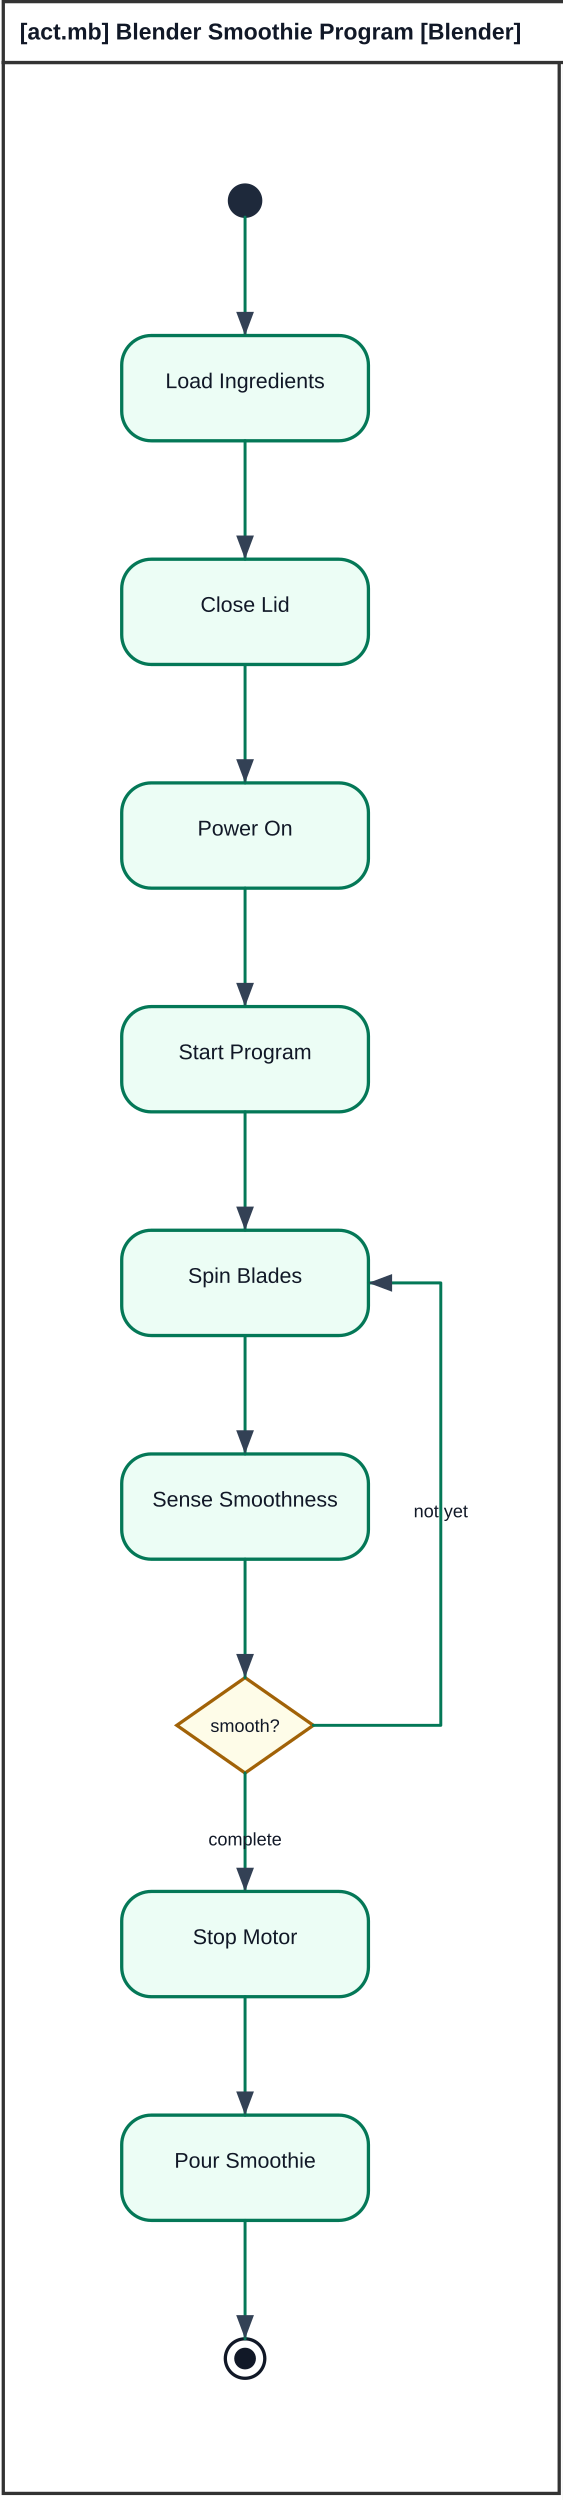
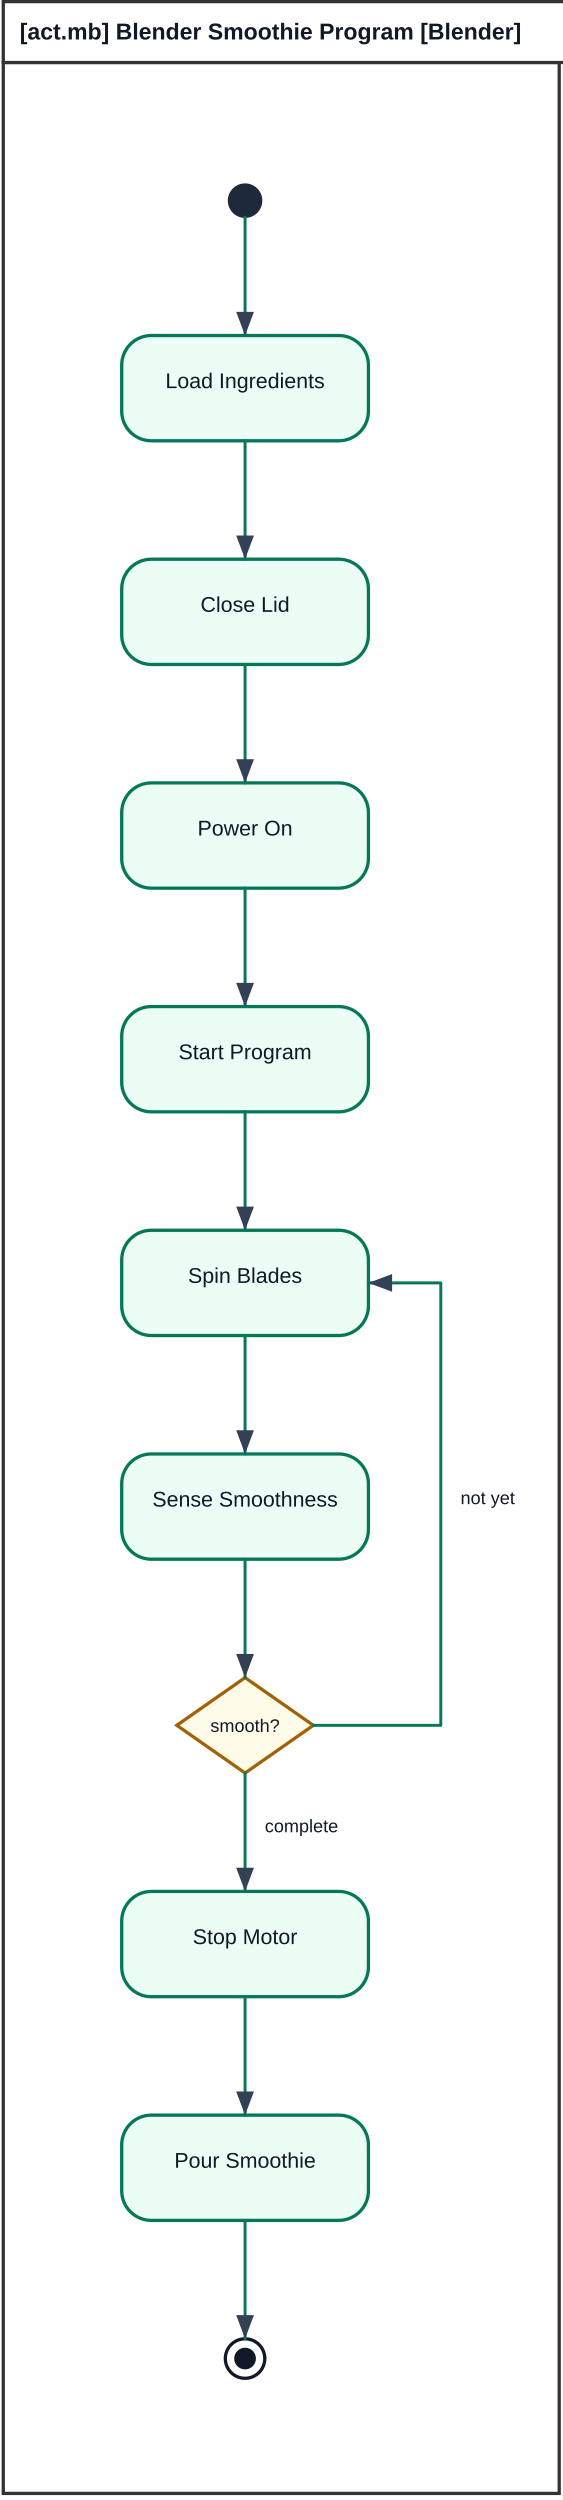
<svg xmlns="http://www.w3.org/2000/svg" width="342" height="1520" viewBox="0 0 342 1520">
  <defs>
    <style>text{font-family:Arial,Helvetica,sans-serif;fill:#111827}.label{font-size:13px}.small{font-size:11px}.header{font-size:14px;font-weight:600}</style>
    <marker id="arrow" markerWidth="8" markerHeight="6" refX="8" refY="3" orient="auto">
      <polygon points="0 0,8 3,0 6" fill="#1D4ED8" />
    </marker>
    <marker id="arrow-dark" markerWidth="8" markerHeight="6" refX="8" refY="3" orient="auto">
      <polygon points="0 0,8 3,0 6" fill="#334155" />
    </marker>
    <marker id="composition" markerWidth="12" markerHeight="12" refX="0" refY="6" orient="auto" markerUnits="strokeWidth">
      <polygon points="0 6,6 0,12 6,6 12" fill="#111827" stroke="#111827" />
    </marker>
  </defs>
  <rect x="0" y="0" width="342" height="1520" fill="#FFFFFF" />
  <rect x="2" y="38" width="338" height="1478" fill="none" stroke="#333333" stroke-width="2" />
  <path d="M 2 1 H 368 L 384 38 H 2 Z" fill="#FFFFFF" stroke="#333333" stroke-width="2" />
  <text class="header" x="12" y="24">[act.mb] Blender Smoothie Program [Blender]</text>
  <rect x="2" y="38" width="338" height="1480" fill="none" stroke="#333333" stroke-width="0" />
  <g transform="translate(2,40)">
    <circle id="blendStart" cx="147" cy="82" r="10" fill="#1E293B" stroke="#1E293B" stroke-width="1" />
    <rect id="loadIngredients" x="72" y="164" width="150" height="64" rx="18" fill="#ECFDF5" stroke="#047857" stroke-width="2" />
    <text class="label" text-anchor="middle" x="147" y="196">Load Ingredients</text>
    <rect id="closeLid" x="72" y="300" width="150" height="64" rx="18" fill="#ECFDF5" stroke="#047857" stroke-width="2" />
    <text class="label" text-anchor="middle" x="147" y="332">Close Lid</text>
    <rect id="powerOnBlender" x="72" y="436" width="150" height="64" rx="18" fill="#ECFDF5" stroke="#047857" stroke-width="2" />
    <text class="label" text-anchor="middle" x="147" y="468">Power On</text>
    <rect id="startBlendProgram" x="72" y="572" width="150" height="64" rx="18" fill="#ECFDF5" stroke="#047857" stroke-width="2" />
    <text class="label" text-anchor="middle" x="147" y="604">Start Program</text>
    <rect id="spinBladeAssembly" x="72" y="708" width="150" height="64" rx="18" fill="#ECFDF5" stroke="#047857" stroke-width="2" />
    <text class="label" text-anchor="middle" x="147" y="740">Spin Blades</text>
    <rect id="senseSmoothness" x="72" y="844" width="150" height="64" rx="18" fill="#ECFDF5" stroke="#047857" stroke-width="2" />
    <text class="label" text-anchor="middle" x="147" y="876">Sense Smoothness</text>
    <polygon id="smoothEnough" points="147,980 188.5,1009 147,1038 105.5,1009" fill="#FEFCE8" stroke="#A16207" stroke-width="2" />
    <text class="small" text-anchor="middle" x="147" y="1013">smooth?</text>
    <rect id="stopMotor" x="72" y="1110" width="150" height="64" rx="18" fill="#ECFDF5" stroke="#047857" stroke-width="2" />
    <text class="label" text-anchor="middle" x="147" y="1142">Stop Motor</text>
    <rect id="pourSmoothie" x="72" y="1246" width="150" height="64" rx="18" fill="#ECFDF5" stroke="#047857" stroke-width="2" />
    <text class="label" text-anchor="middle" x="147" y="1278">Pour Smoothie</text>
    <circle cx="147" cy="1394" r="12" fill="none" stroke="#111827" stroke-width="2" />
    <circle id="blendEnd" cx="147" cy="1394" r="6.6" fill="#111827" stroke="none" />
    <path d="M 147,92 L 147,164" fill="none" stroke="#047857" stroke-width="1.8" stroke-linejoin="round" stroke-linecap="round" marker-end="url(#arrow-dark)" />
    <path d="M 147,228 L 147,300" fill="none" stroke="#047857" stroke-width="1.8" stroke-linejoin="round" stroke-linecap="round" marker-end="url(#arrow-dark)" />
    <path d="M 147,364 L 147,436" fill="none" stroke="#047857" stroke-width="1.8" stroke-linejoin="round" stroke-linecap="round" marker-end="url(#arrow-dark)" />
    <path d="M 147,500 L 147,572" fill="none" stroke="#047857" stroke-width="1.8" stroke-linejoin="round" stroke-linecap="round" marker-end="url(#arrow-dark)" />
    <path d="M 147,636 L 147,708" fill="none" stroke="#047857" stroke-width="1.8" stroke-linejoin="round" stroke-linecap="round" marker-end="url(#arrow-dark)" />
    <path d="M 147,772 L 147,844" fill="none" stroke="#047857" stroke-width="1.8" stroke-linejoin="round" stroke-linecap="round" marker-end="url(#arrow-dark)" />
    <path d="M 147,908 L 147,980" fill="none" stroke="#047857" stroke-width="1.8" stroke-linejoin="round" stroke-linecap="round" marker-end="url(#arrow-dark)" />
    <path d="M 188.5,1009 L 266,1009 L 266,740 L 222,740" fill="none" stroke="#047857" stroke-width="1.8" stroke-linejoin="round" stroke-linecap="round" marker-end="url(#arrow-dark)" />
    <path d="M 147,1038 L 147,1110" fill="none" stroke="#047857" stroke-width="1.8" stroke-linejoin="round" stroke-linecap="round" marker-end="url(#arrow-dark)" />
    <path d="M 147,1174 L 147,1246" fill="none" stroke="#047857" stroke-width="1.8" stroke-linejoin="round" stroke-linecap="round" marker-end="url(#arrow-dark)" />
    <path d="M 147,1310 L 147,1382" fill="none" stroke="#047857" stroke-width="1.8" stroke-linejoin="round" stroke-linecap="round" marker-end="url(#arrow-dark)" />
-     <text class="small" text-anchor="middle" x="266" y="882.5">not yet</text>
-     <text class="small" text-anchor="middle" x="147" y="1082">complete</text>
+     <text class="small" x="278" y="874.5">not yet</text>
+     <text class="small" x="159" y="1074">complete</text>
  </g>
</svg>
